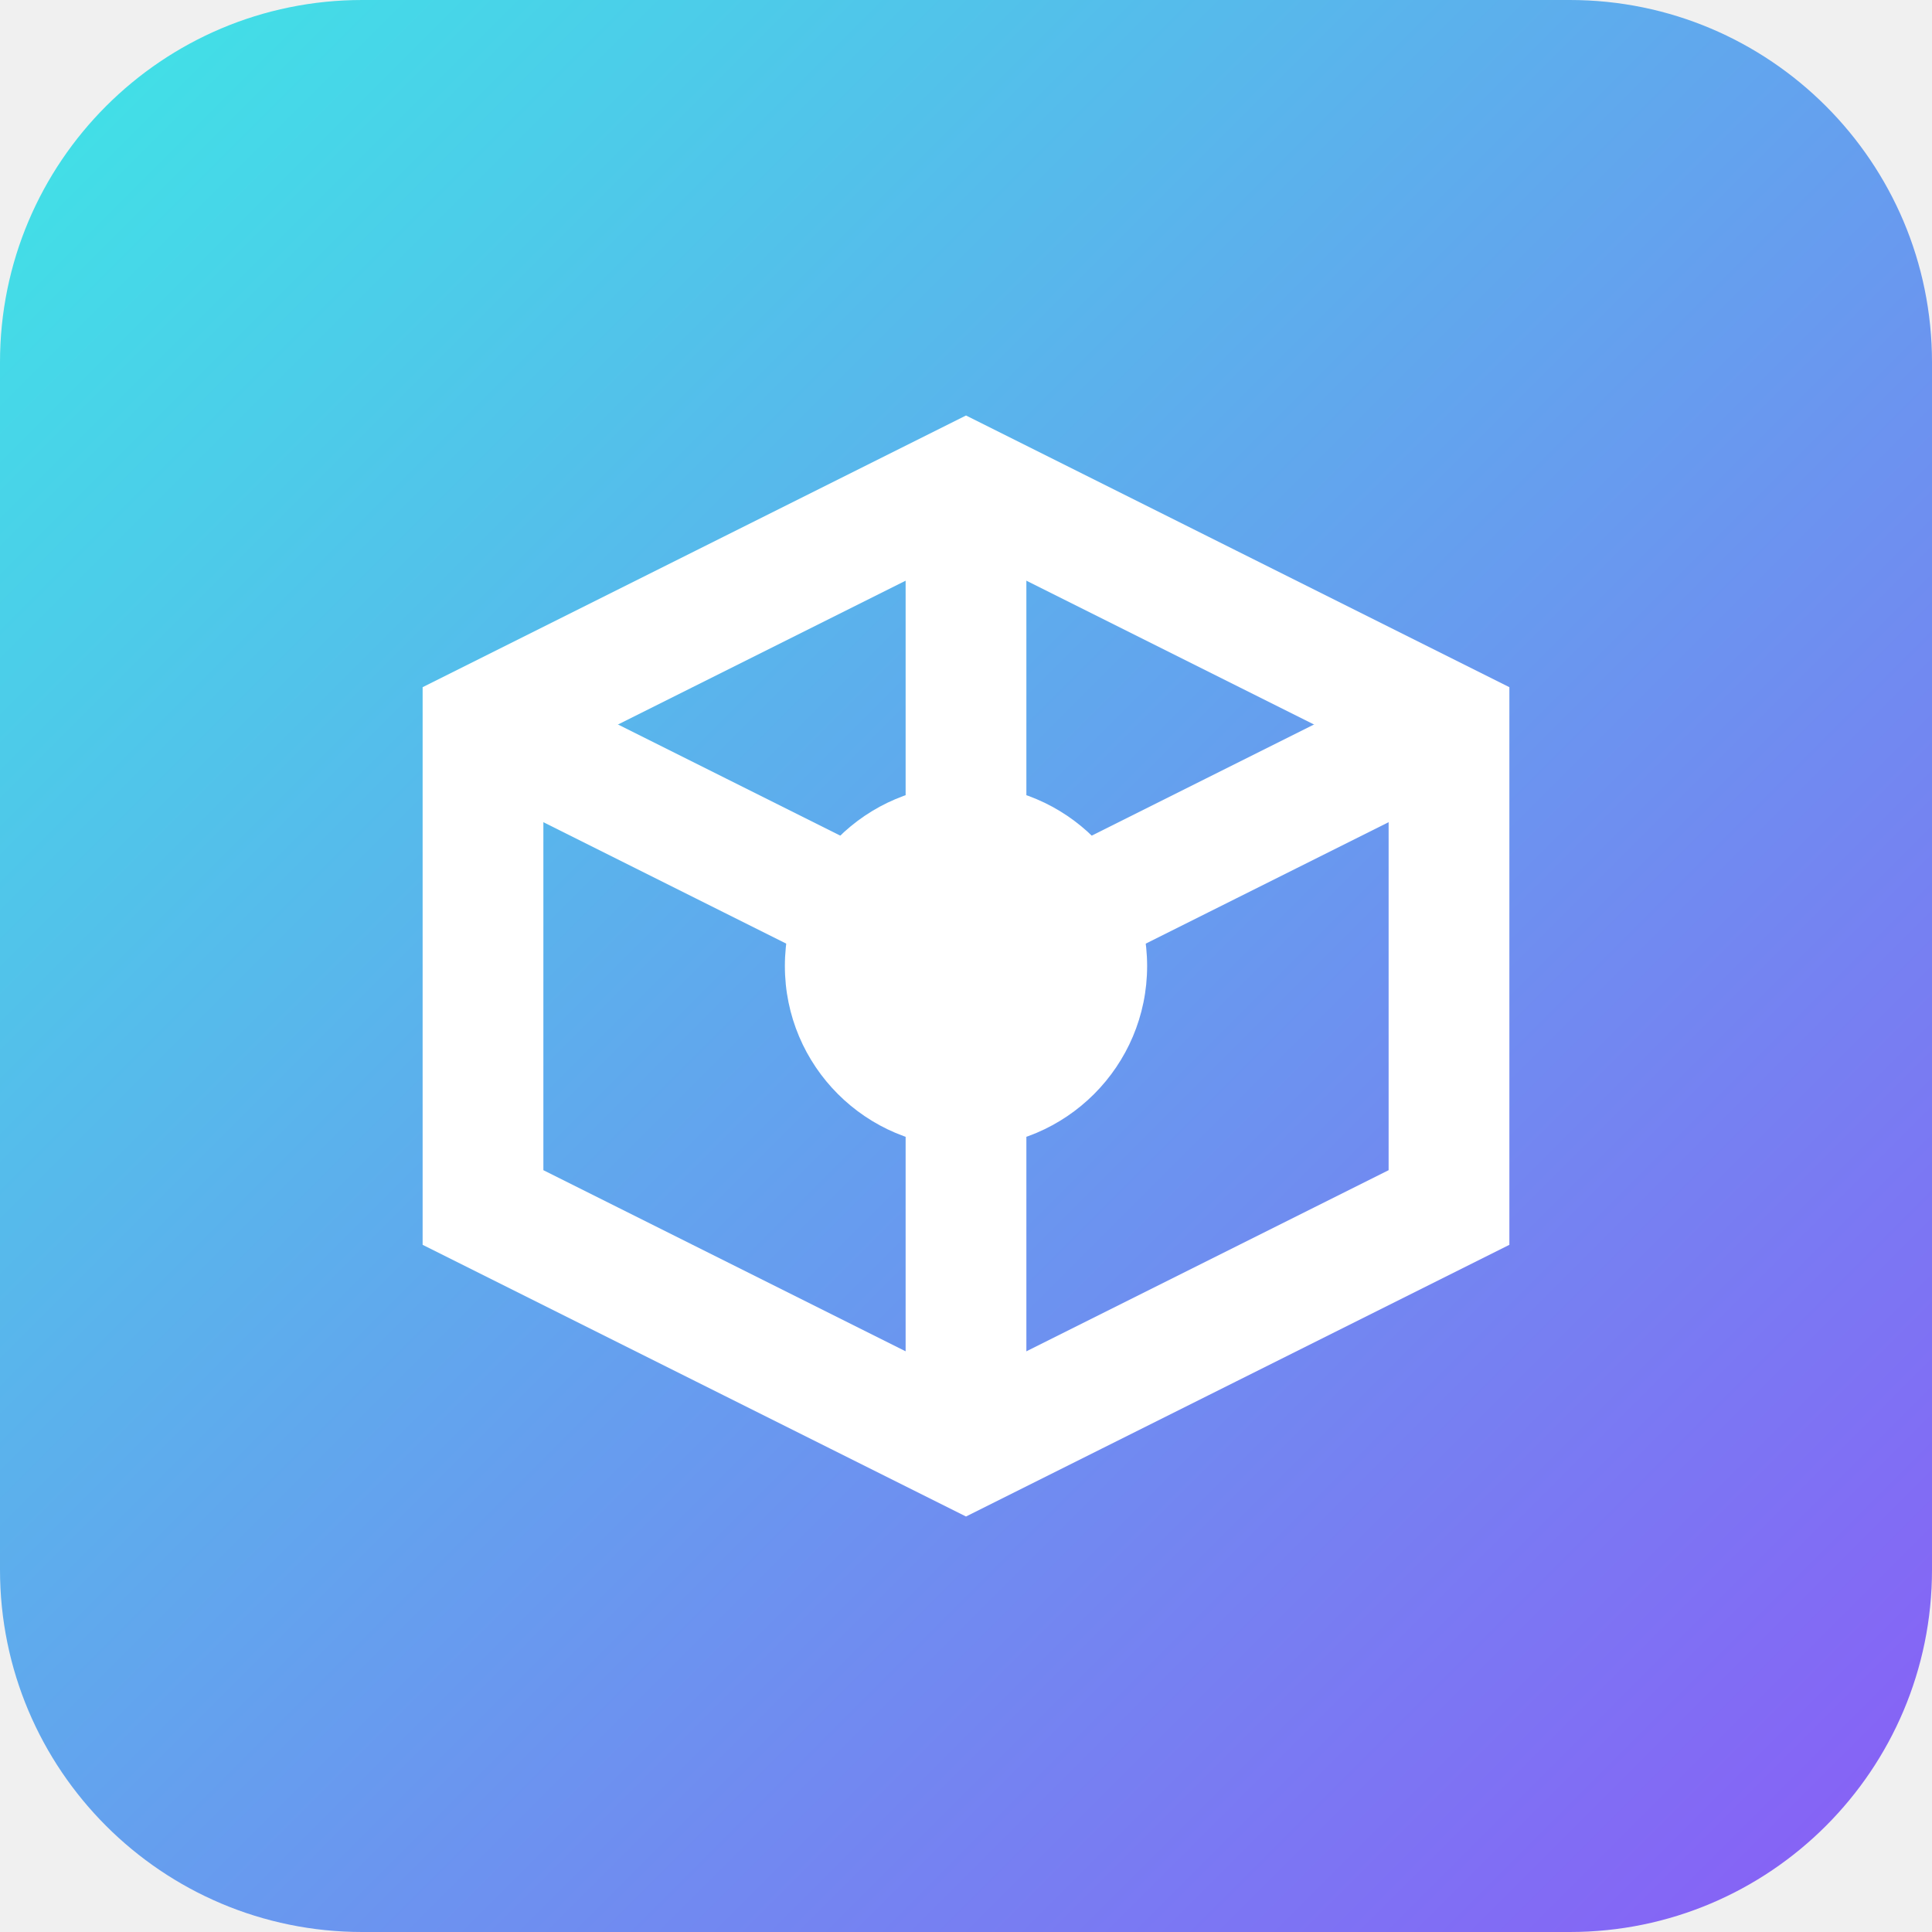
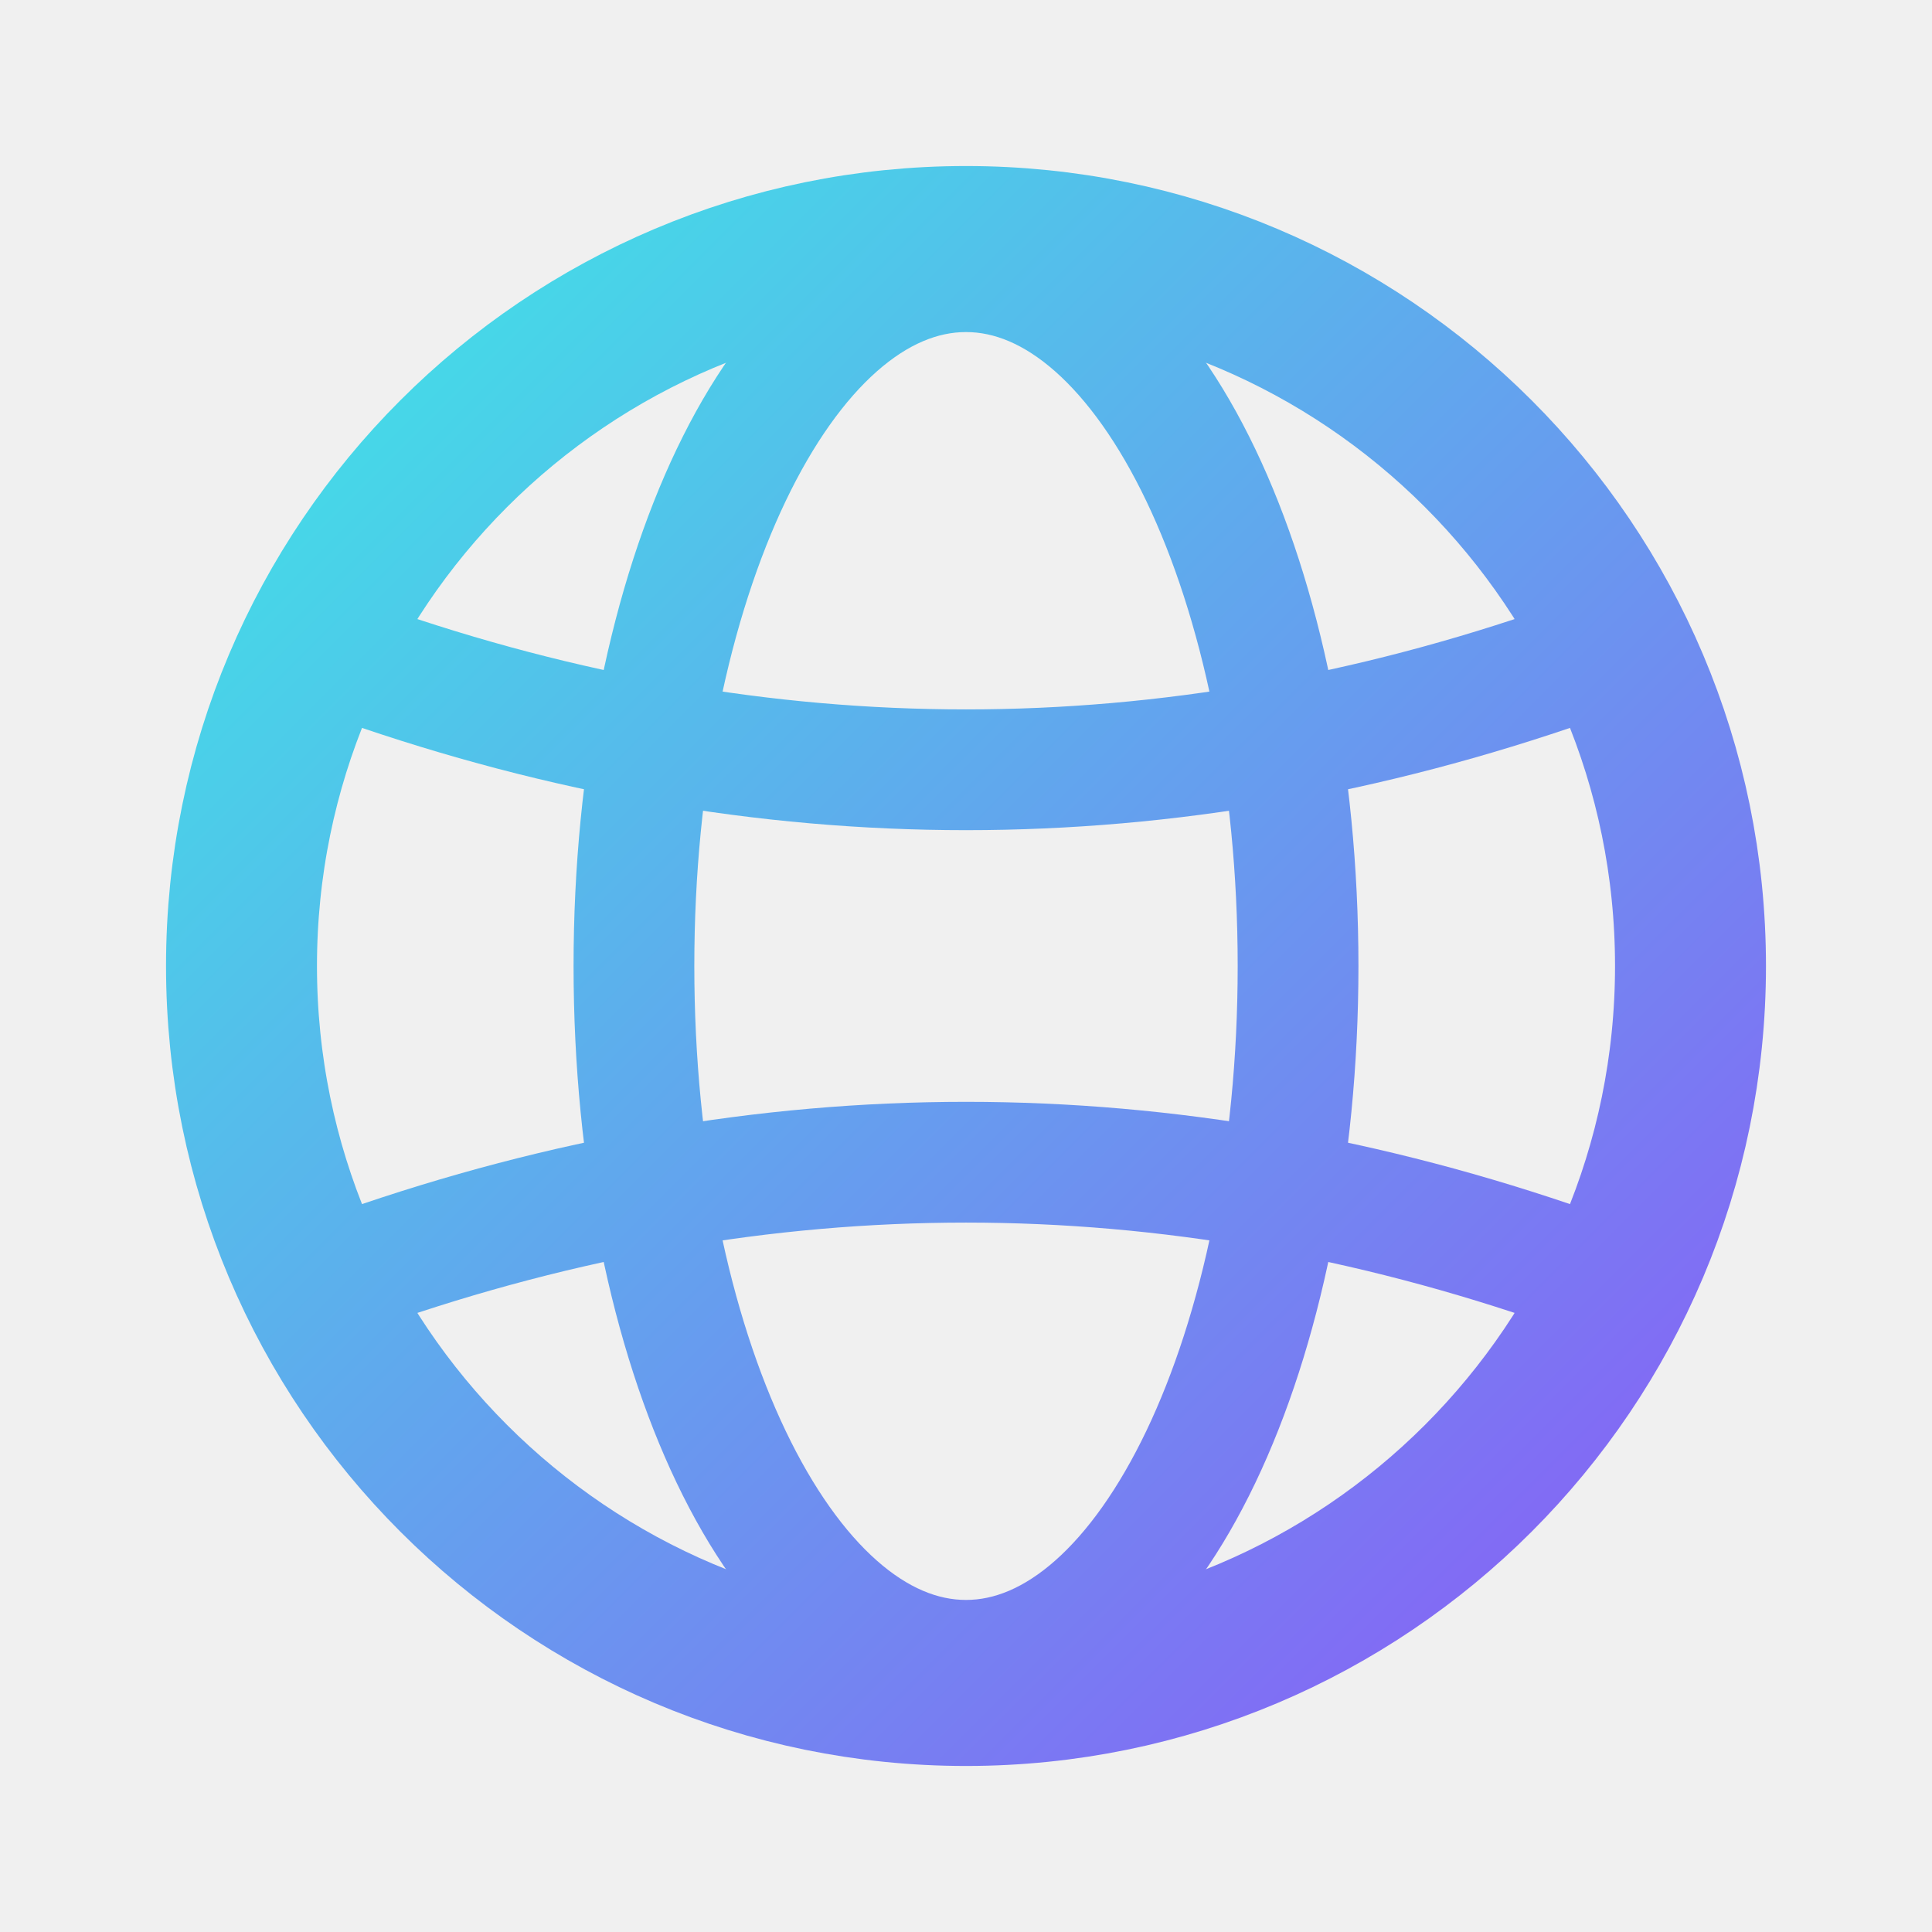
<svg xmlns="http://www.w3.org/2000/svg" width="32" height="32" viewBox="0 0 32 32" fill="none">
-   <rect width="32" height="32" rx="6" fill="url(#gradient)" />
-   <path d="M8 12L16 8L24 12V20L16 24L8 20V12Z" stroke="white" stroke-width="2" fill="none" />
-   <path d="M16 8V16M16 16L8 12M16 16L24 12M16 16V24" stroke="white" stroke-width="2" />
-   <circle cx="16" cy="16" r="3" fill="white" />
+   <circle cx="16" cy="16" r="12" stroke="url(#favicon-gradient)" stroke-width="2.5" fill="none" />
+   <path d="M6 11 Q16 14.5 26 11" stroke="url(#favicon-gradient)" stroke-width="2" fill="none" stroke-linecap="round" />
+   <path d="M6 21 Q16 17.5 26 21" stroke="url(#favicon-gradient)" stroke-width="2" fill="none" stroke-linecap="round" />
+   <ellipse cx="16" cy="16" rx="5.5" ry="11.5" stroke="url(#favicon-gradient)" stroke-width="2" fill="none" />
  <defs>
-     <linearGradient id="gradient" x1="0" y1="0" x2="32" y2="32" gradientUnits="userSpaceOnUse">
+     <linearGradient id="favicon-gradient" x1="4" y1="4" x2="28" y2="28" gradientUnits="userSpaceOnUse">
      <stop stop-color="#3EE6E6" />
      <stop offset="1" stop-color="#8A5CF6" />
    </linearGradient>
  </defs>
</svg>
